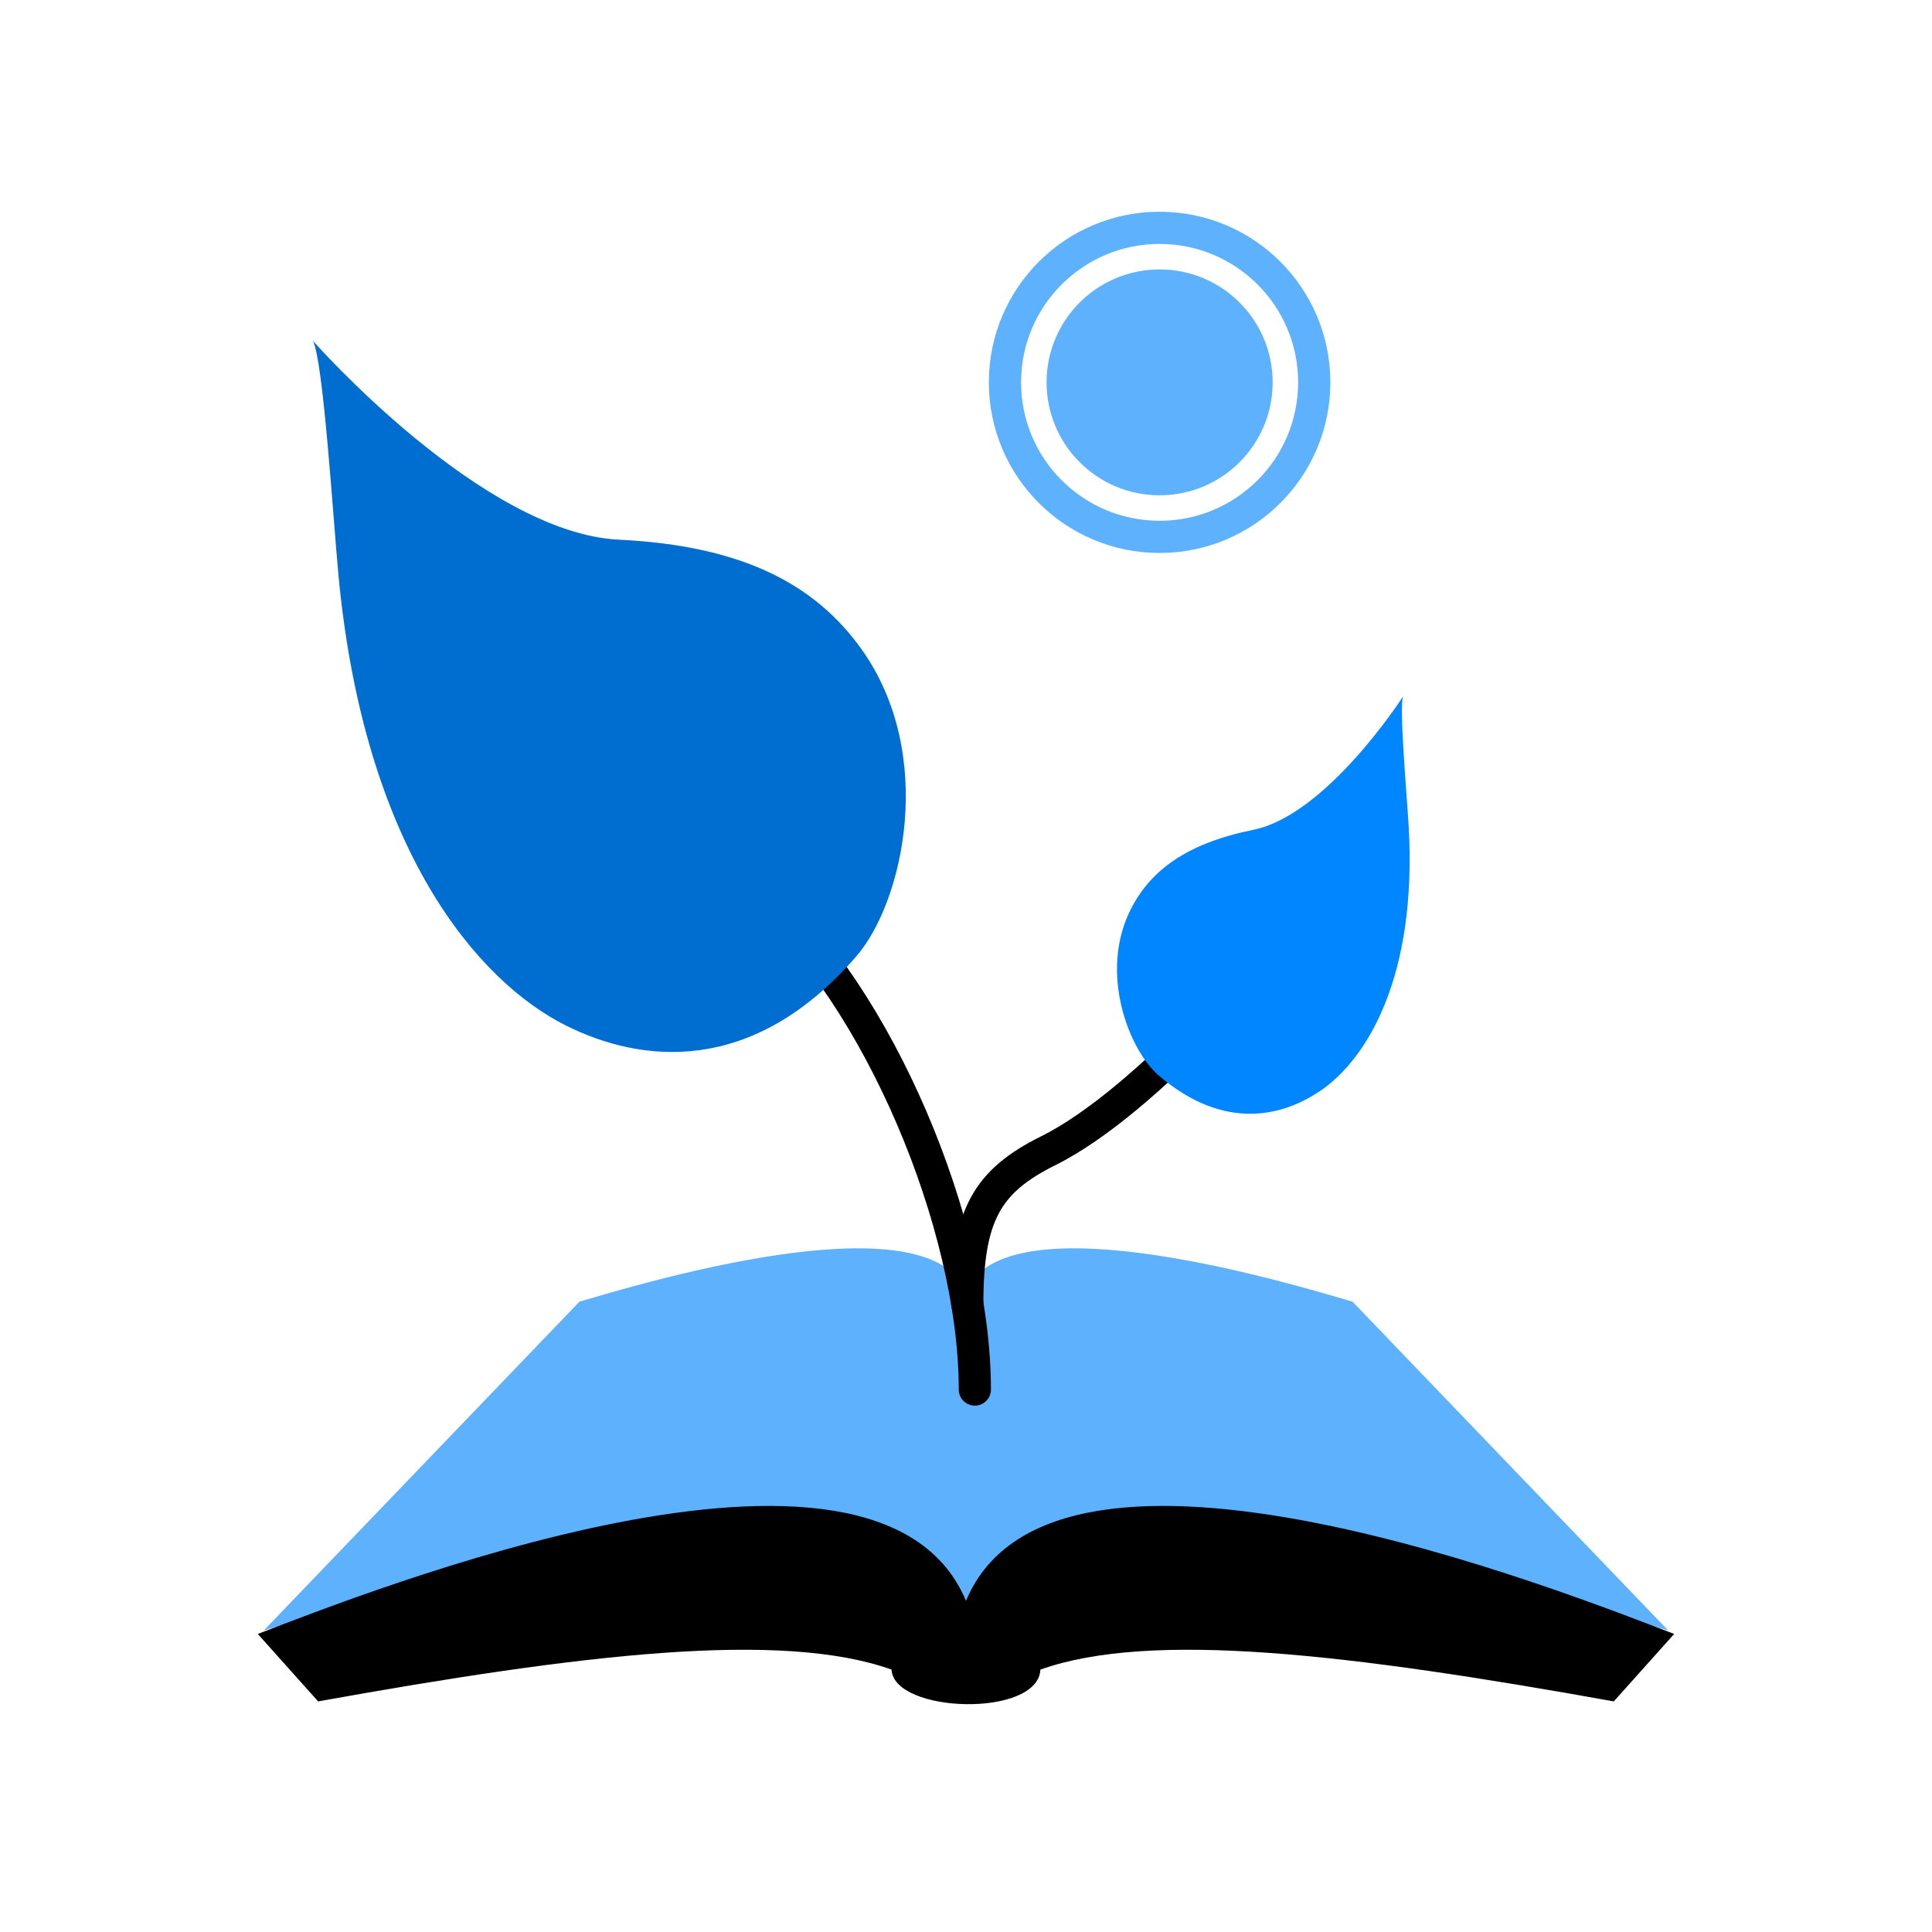
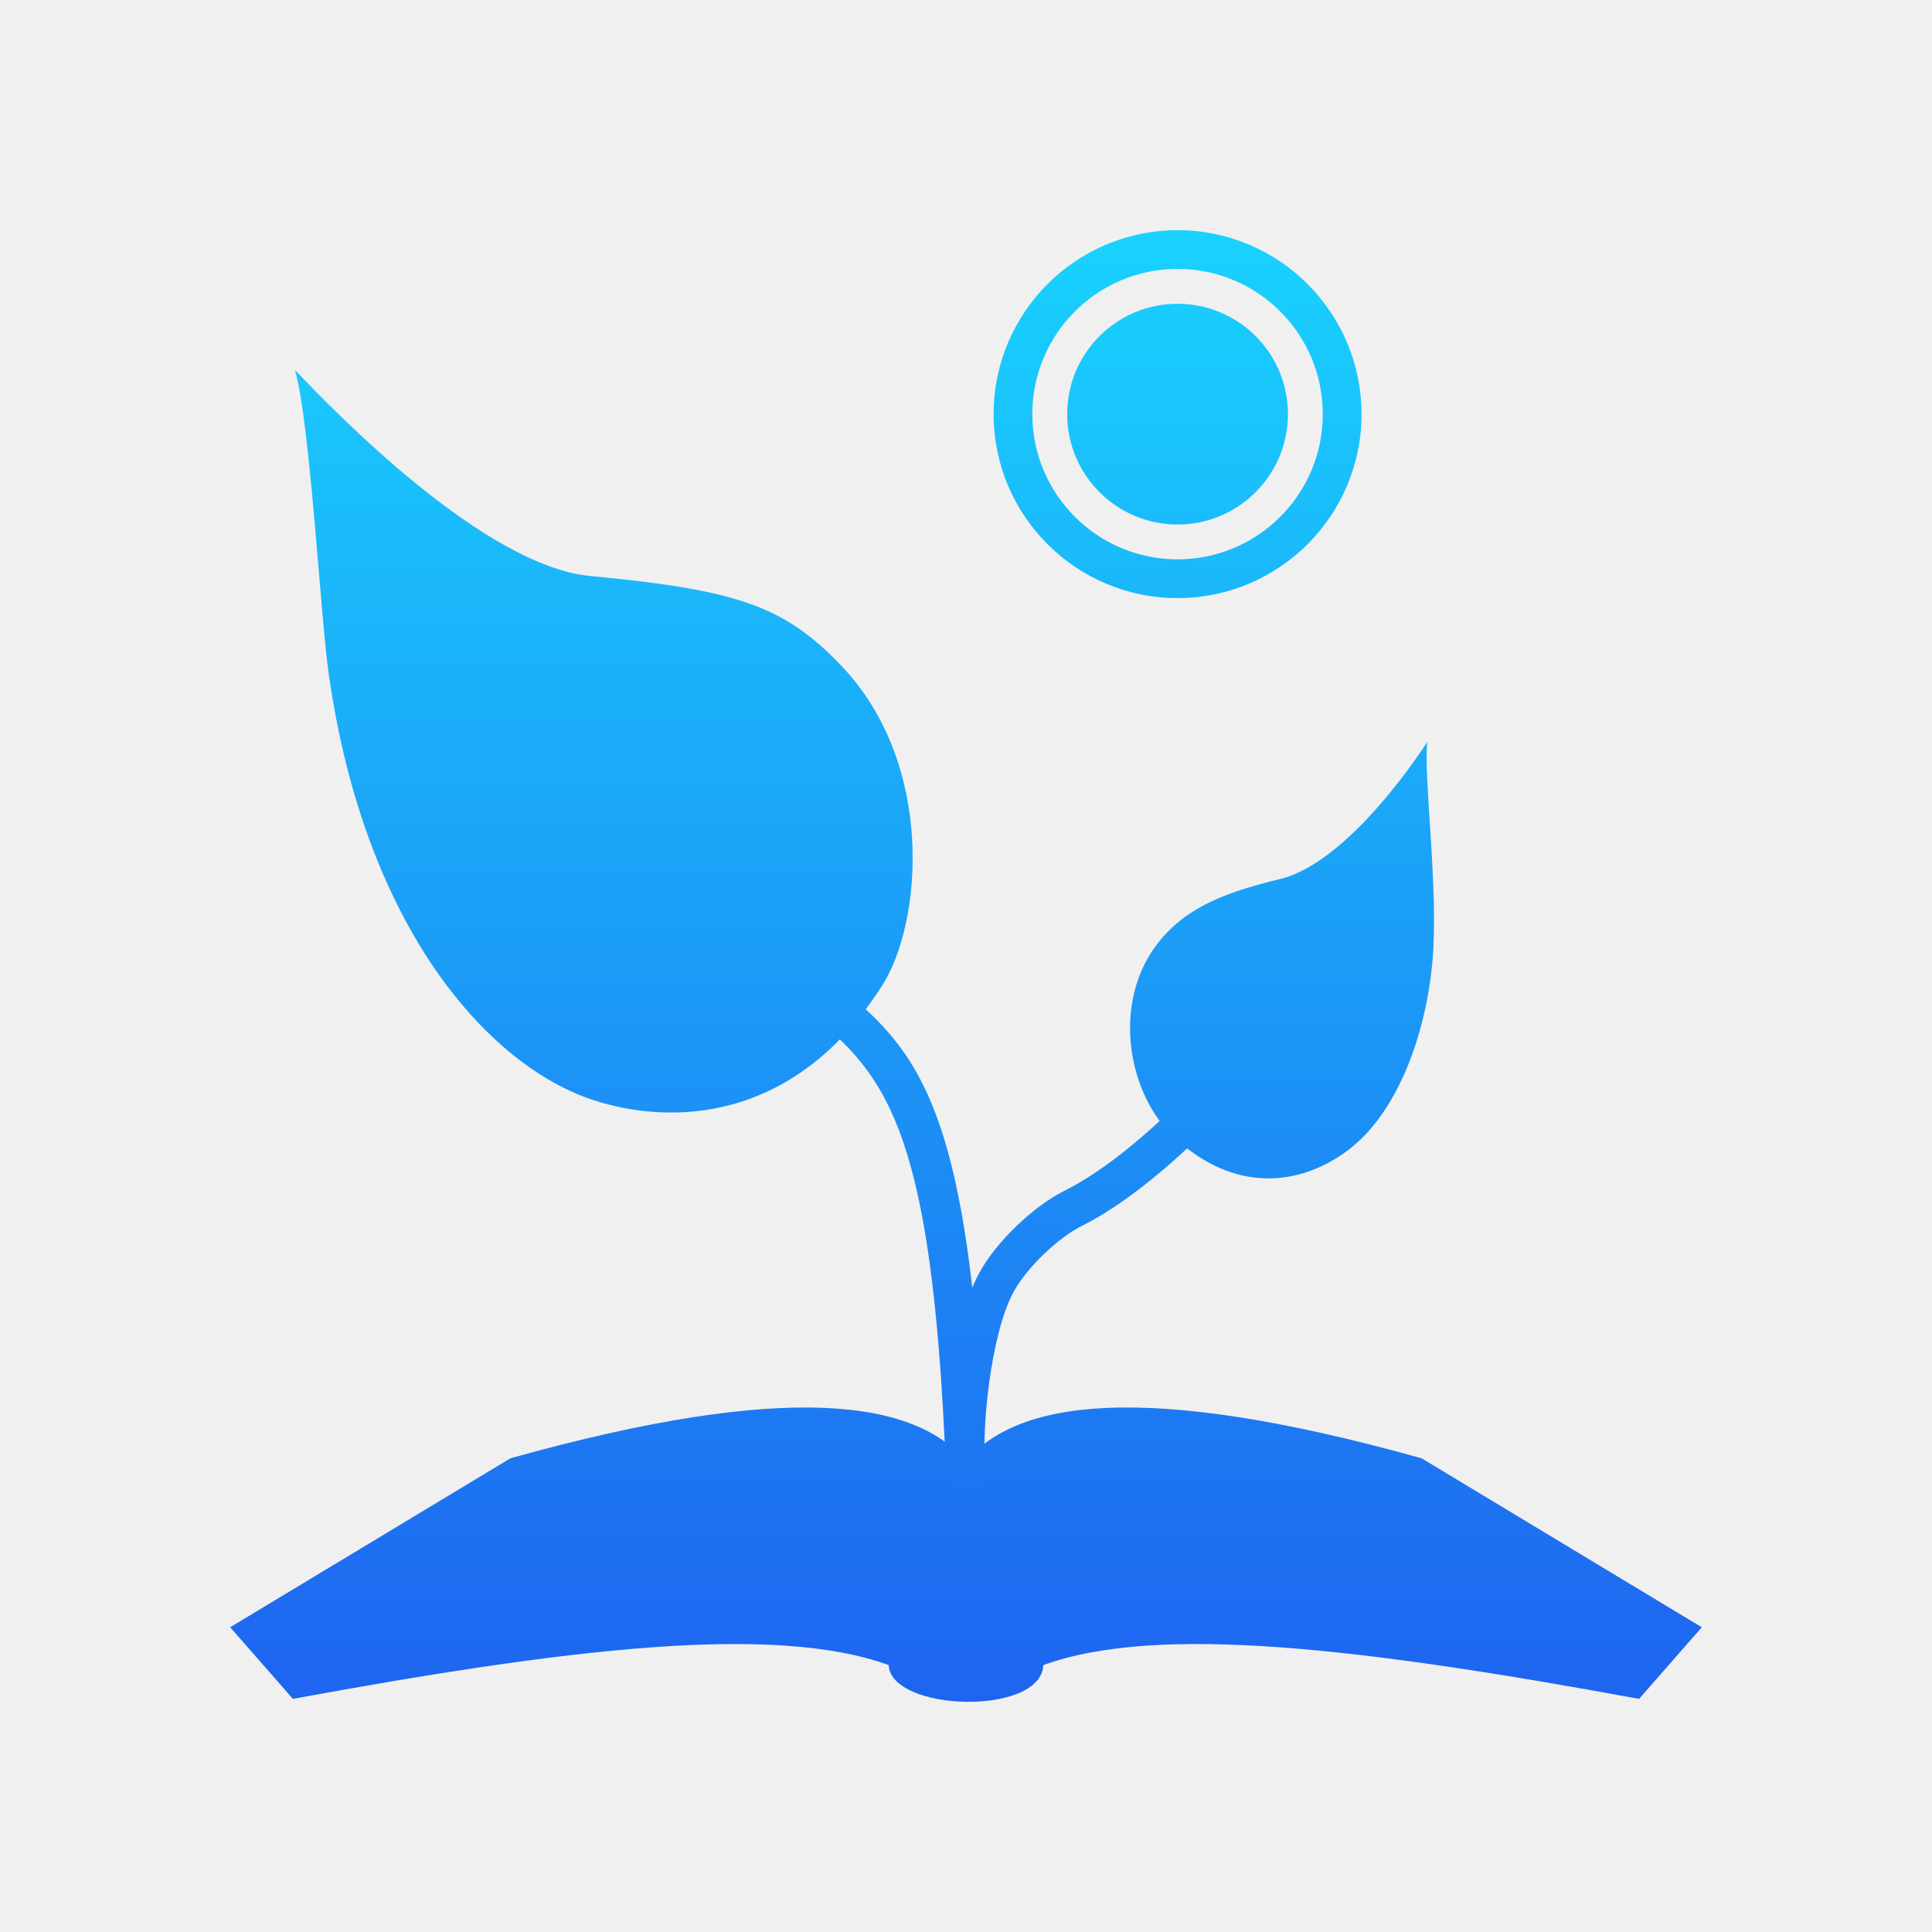
- <svg xmlns="http://www.w3.org/2000/svg" viewBox="0 0 512 512" fill-rule="evenodd" clip-rule="evenodd" stroke-linecap="round" stroke-linejoin="round" stroke-miterlimit="1.5">
-   <path fill="#fff" d="M0 0h512v512H0z" />
-   <path d="M1328.19 992.698c14.93-5.69 87.78-34.886 100.38-4.691 12.59-30.195 85.45-.999 100.38 4.691l82.9 113.052c-27.25-10.39-160.28-63.7-183.28-8.57-23-55.13-156.03-1.82-183.28 8.57l82.9-113.052" fill="#5eb1fd" stroke="#fff" stroke-width="1.1" transform="matrix(1.024 0 0 .78214 -1206.86 -431.836)" />
-   <path d="M443.675 433.014c-27.904-10.63-164.127-65.176-187.679-8.769-23.552-56.407-159.775-1.862-187.679 8.769l15.995 17.875c70.093-12.606 122.665-18.847 151.962-8.431.573 11.613 38.8 12.82 39.444 0 29.297-10.416 81.87-4.175 151.952 8.43l16.005-17.874" />
-   <path d="M822.201 507.132c0-27.953 16.403-66.857 36.421-84.207 28.513-24.714 37.371-29.67 54.122-46.884" fill="none" stroke="#000" stroke-width="5.45" transform="matrix(-1.56512 0 0 1.56385 1545.185 -424.832)" />
-   <path d="M862.859 392.844c-4.412 10.615-5.906 20.868-4.237 30.081 7.41 3.255 15.713 4.901 25.461 3.947" fill="none" stroke="#000" stroke-width="5.45" transform="matrix(-1.56512 0 0 1.56385 1545.185 -424.832)" />
-   <path d="M886.889 382.846c-2.651 5.941-3.957 13.227-3.802 21.975 8.507 4.397 16.109 2.219 22.746 1.002" fill="none" stroke="#000" stroke-width="5.45" transform="matrix(-1.56512 0 0 1.56385 1547.233 -426.878)" />
-   <path d="M82.923 90.321s44.835 50.948 81.113 52.7c32.528 1.573 51.92 11.72 64.25 28.987 19.958 27.95 11.076 67.036-1.303 81.366-27.636 31.994-57.25 28.302-77.033 18.39-23.154-11.601-53.475-46.343-60.293-119.73-1.392-14.98-3.985-56.507-6.734-61.713z" fill="#006ed1" />
-   <path d="M829.427 464.516c0-14.916-3.295-20.75-13.703-25.915-16.974-8.422-40.025-35.807-40.025-38.035" fill="none" stroke="#000" stroke-width="5.45" transform="matrix(-1.56512 0 0 1.56385 1554.497 -380.944)" />
-   <path d="M371.826 184.555s-20.12 31.39-39.679 35.35c-17.537 3.552-27.227 10.671-32.49 21.072-8.518 16.836-.448 37.329 7.466 44.086 17.668 15.085 33.447 10.624 43.368 3.6 11.613-8.221 25.195-29.606 22.804-70.03-.49-8.252-2.53-31.023-1.469-34.078z" fill="#0086ff" />
-   <g>
-     <circle cx="400.553" cy="282.391" r="20.298" fill="none" stroke="#5eb1fd" stroke-width="4.23" transform="matrix(2.01907 0 0 2.01744 -501.437 -468.378)" />
-     <circle cx="400.553" cy="282.391" r="20.298" fill="#5eb1fd" stroke="#5eb1fd" stroke-width="6.91" transform="matrix(1.26121 0 0 1.26019 -197.87 -254.536)" />
-   </g>
+ <svg xmlns="http://www.w3.org/2000/svg" fill-rule="evenodd" stroke-linejoin="round" stroke-miterlimit="2" clip-rule="evenodd" viewBox="0 0 512 512">
+   <defs />
+   <path fill="url(#_Linear1)" d="M256.003 387.229c13.401-15.822 46.294-21.58 120.734-.766L451 431.242c-28.999-5.443-170.531-33.377-195-4.487-24.469-28.89-166.001-.956-195 4.487l74.263-44.779c74.44-20.814 107.339-15.056 120.74.766z" />
+   <path fill="url(#_Linear2)" d="M451 431.242c-28.999-11.283-170.531-69.187-195-9.302-24.469-59.885-166.001-1.981-195 9.302l16.626 18.978c72.819-13.38 127.445-20.01 157.878-8.955.599 12.33 40.32 13.614 40.992 0 30.433-11.055 85.059-4.425 157.878 8.955L451 431.242" />
+   <path fill="url(#_Linear3)" d="M261.194 392.218c-4.516-119.525-23.256-116.109-56.575-145.154-46.192-40.268-60.554-48.329-87.692-76.377a5.2 5.2 0 00-7.35-.121 5.2 5.2 0 00-.121 7.35c27.343 28.26 41.79 36.411 88.332 76.984 31.785 27.708 48.709 23.688 53.018 137.71.108 2.867 5.194 6.548 5.194 6.548s5.303-4.074 5.194-6.94z" />
+   <path fill="url(#_Linear4)" d="M78.172 98.039c10.941 11.556 50.206 51.941 78.29 54.611 39.084 3.717 51.455 7.931 66.685 23.979 24.652 25.974 21.302 67.769 10.694 84.45-23.681 37.239-56.881 36.862-76.479 30.499-27.558-8.947-60.541-45.093-70.227-112.817-2.23-15.588-4.937-66.728-8.963-80.722z" />
+   <path fill="url(#_Linear5)" d="M340.688 259.026c-.344.549-1.729 2.727-3.219 4.686-10.181 13.38-34.039 41.2-55.491 51.906-7.651 3.819-17.817 13.072-22.588 21.947-6.786 12.625-10.086 39.873-8.535 55.387.285 2.855 5.145 6.206 5.145 6.206s5.485-4.385 5.199-7.24c-1.343-13.438 1.469-38.496 7.348-49.431 3.673-6.833 12.183-14.627 18.073-17.567 22.711-11.335 48.344-40.748 59.122-54.913 2.471-3.247 4.032-5.73 4.583-7.017.49-1.143.598-2.066.598-2.677a5.2 5.2 0 00-5.198-5.198 5.203 5.203 0 00-5.037 3.911z" />
+   <path fill="url(#_Linear6)" d="M378.253 196.592s-19.957 31.635-38.883 36.319c-13.127 3.25-24.743 6.878-32.708 17.26-12.003 15.646-7.944 39.722 4.655 51.377 15.529 14.365 32.783 13.142 45.927 3.263 12.807-9.625 20.608-29.999 22.398-50.383 1.642-18.701-2.499-49.296-1.389-57.836z" />
+   <path fill="url(#_Linear7)" d="M312.065 61c26.906 0 48.75 21.844 48.75 48.75s-21.844 48.75-48.75 48.75-48.75-21.844-48.75-48.75S285.159 61 312.065 61zm0 10.263c21.241 0 38.487 17.246 38.487 38.487 0 21.241-17.246 38.487-38.487 38.487-21.241 0-38.487-17.246-38.487-38.487 0-21.241 17.246-38.487 38.487-38.487z" />
+   <circle cx="312.065" cy="109.75" r="29.25" fill="url(#_Linear8)" />
+   <defs>
+     <linearGradient id="_Linear1" x1="0" x2="1" y1="0" y2="0" gradientTransform="matrix(0 390 -390 0 248.069 61)" gradientUnits="userSpaceOnUse">
+       <stop offset="0" stop-color="#19d2fe" />
+       <stop offset="1" stop-color="#1e64f0" />
+     </linearGradient>
+     <linearGradient id="_Linear2" x1="0" x2="1" y1="0" y2="0" gradientTransform="matrix(0 390 -390 0 248.069 61)" gradientUnits="userSpaceOnUse">
+       <stop offset="0" stop-color="#19d2fe" />
+       <stop offset="1" stop-color="#1e64f0" />
+     </linearGradient>
+     <linearGradient id="_Linear3" x1="0" x2="1" y1="0" y2="0" gradientTransform="matrix(0 390 -390 0 248.069 61)" gradientUnits="userSpaceOnUse">
+       <stop offset="0" stop-color="#19d2fe" />
+       <stop offset="1" stop-color="#1e64f0" />
+     </linearGradient>
+     <linearGradient id="_Linear4" x1="0" x2="1" y1="0" y2="0" gradientTransform="matrix(0 390 -390 0 248.069 61)" gradientUnits="userSpaceOnUse">
+       <stop offset="0" stop-color="#19d2fe" />
+       <stop offset="1" stop-color="#1e64f0" />
+     </linearGradient>
+     <linearGradient id="_Linear5" x1="0" x2="1" y1="0" y2="0" gradientTransform="matrix(0 390 -390 0 248.069 61)" gradientUnits="userSpaceOnUse">
+       <stop offset="0" stop-color="#19d2fe" />
+       <stop offset="1" stop-color="#1e64f0" />
+     </linearGradient>
+     <linearGradient id="_Linear6" x1="0" x2="1" y1="0" y2="0" gradientTransform="matrix(0 390 -390 0 248.069 61)" gradientUnits="userSpaceOnUse">
+       <stop offset="0" stop-color="#19d2fe" />
+       <stop offset="1" stop-color="#1e64f0" />
+     </linearGradient>
+     <linearGradient id="_Linear7" x1="0" x2="1" y1="0" y2="0" gradientTransform="matrix(0 390 -390 0 248.069 61)" gradientUnits="userSpaceOnUse">
+       <stop offset="0" stop-color="#19d2fe" />
+       <stop offset="1" stop-color="#1e64f0" />
+     </linearGradient>
+     <linearGradient id="_Linear8" x1="0" x2="1" y1="0" y2="0" gradientTransform="matrix(0 390 -390 0 248.069 61)" gradientUnits="userSpaceOnUse">
+       <stop offset="0" stop-color="#19d2fe" />
+       <stop offset="1" stop-color="#1e64f0" />
+     </linearGradient>
+   </defs>
</svg>
